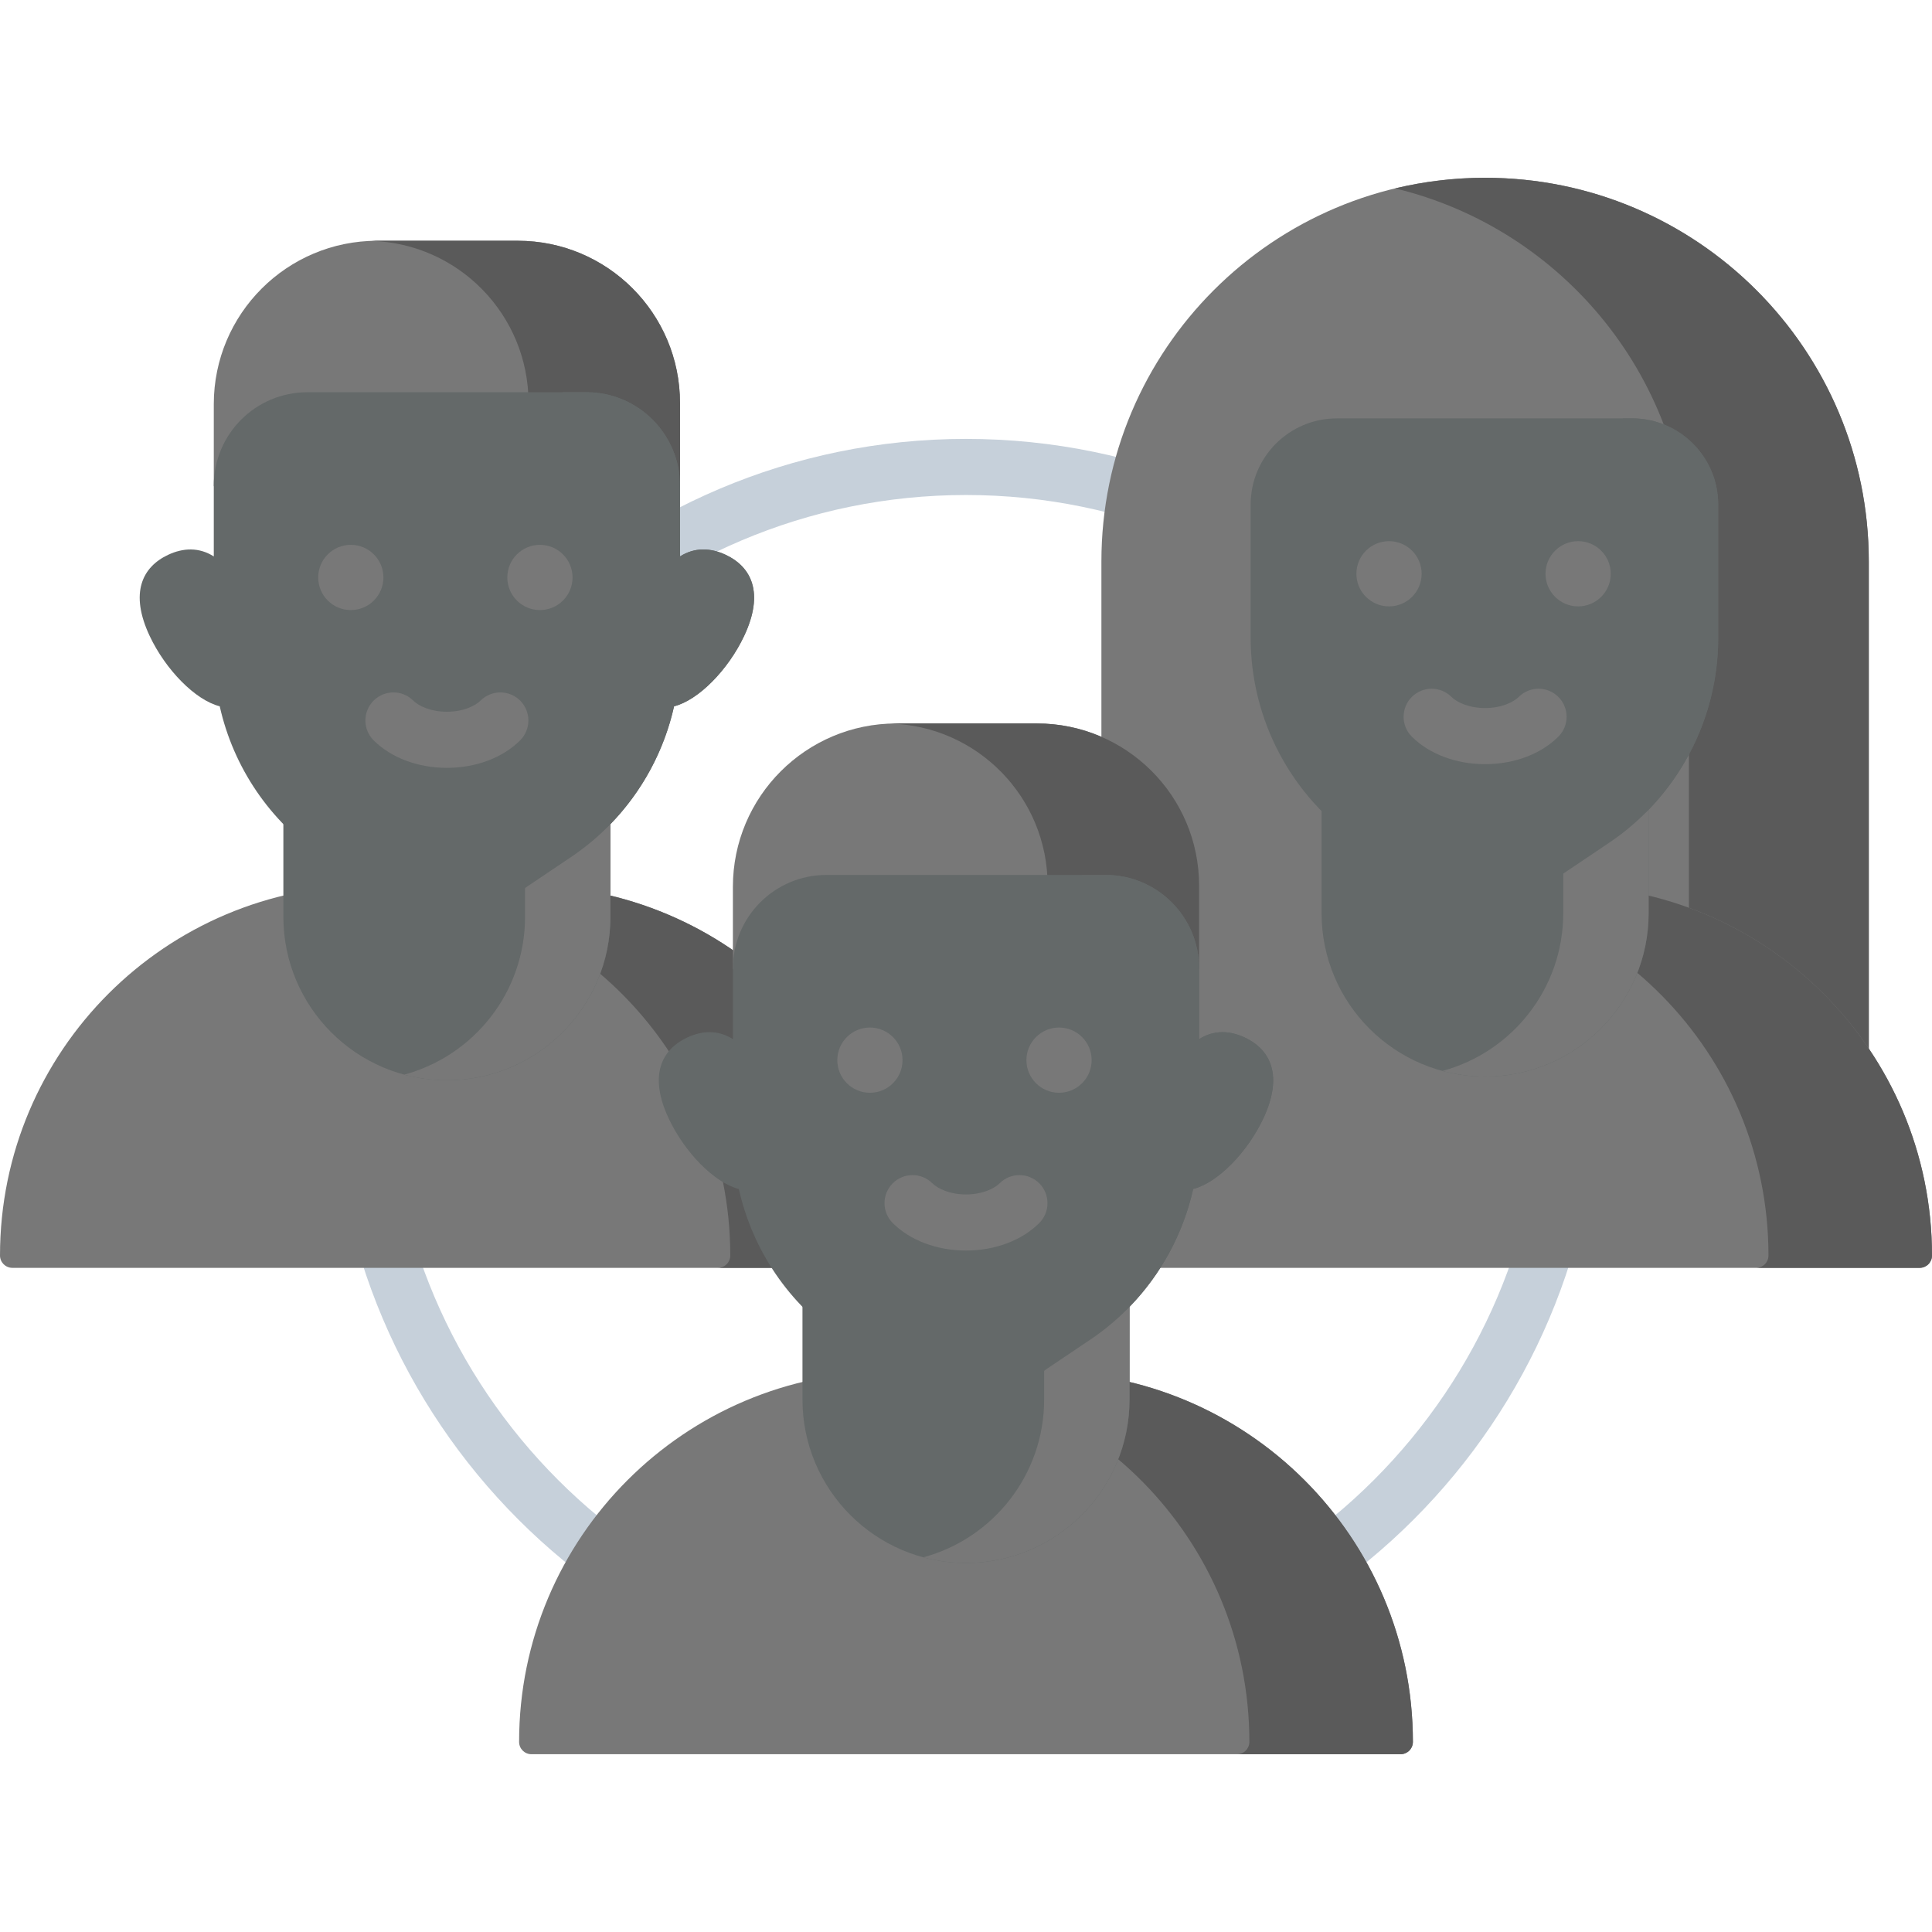
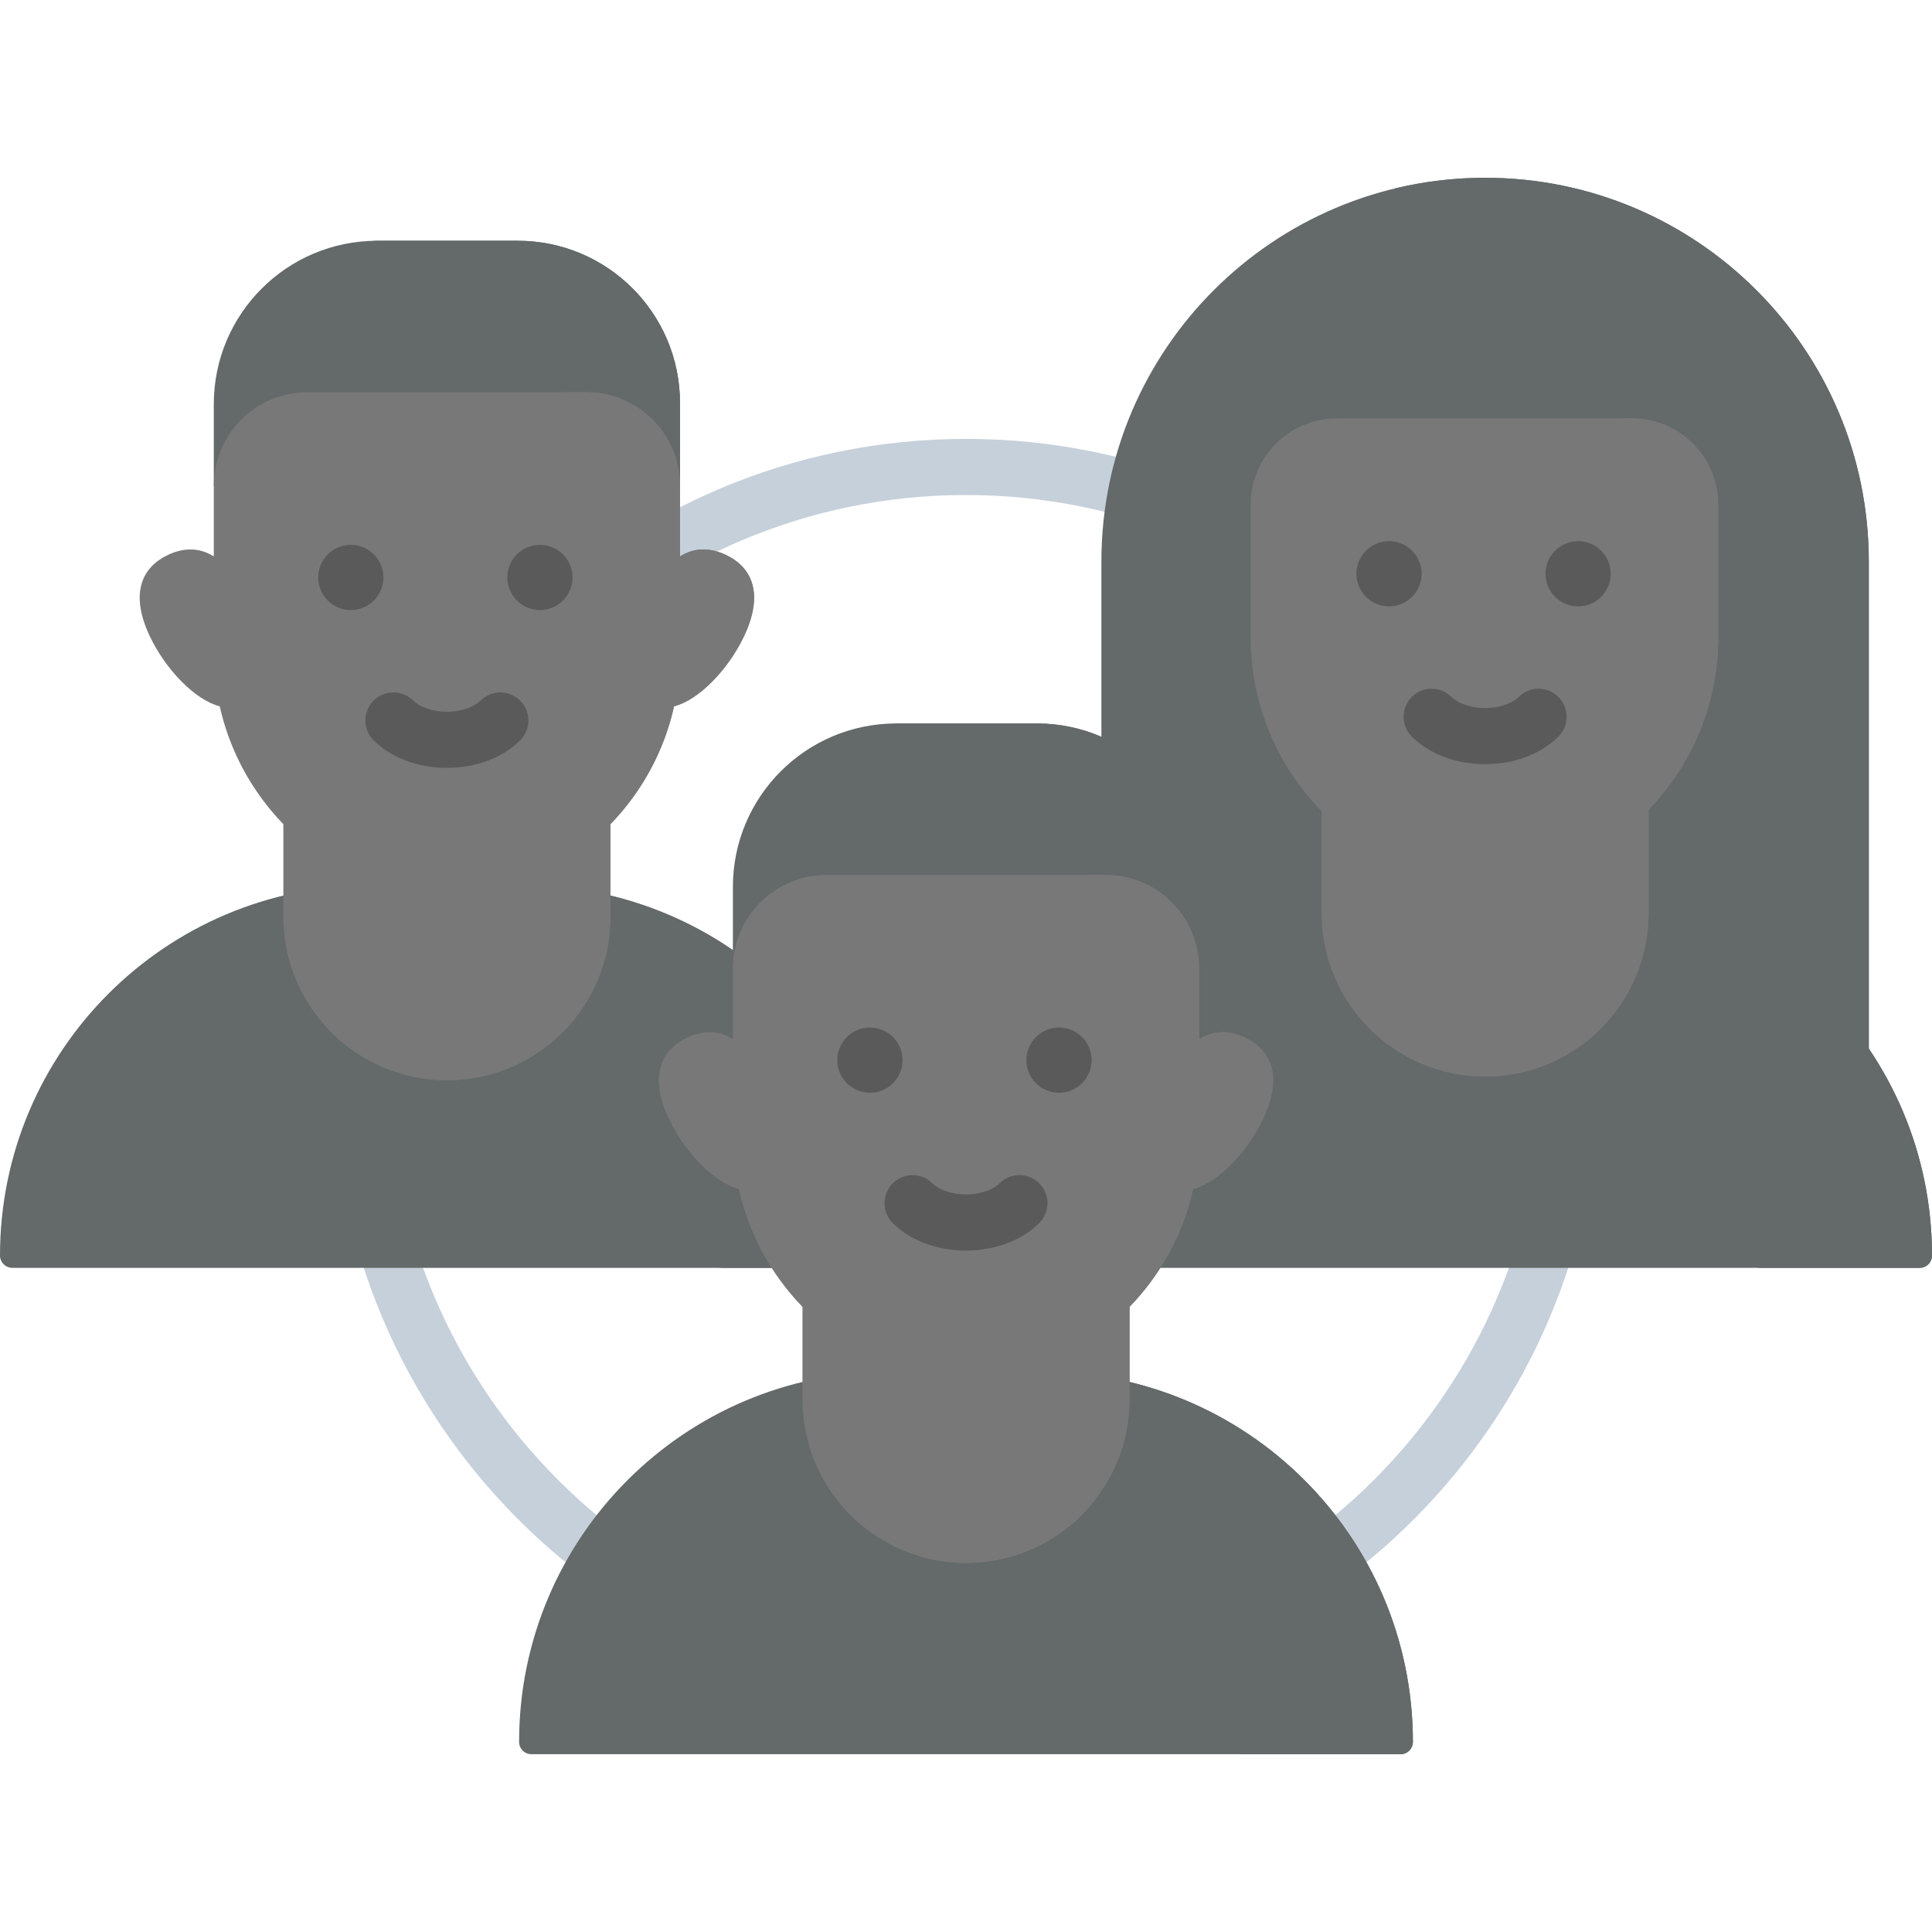
<svg xmlns="http://www.w3.org/2000/svg" id="Capa_1" enable-background="new 0 0 512 512" height="512" viewBox="0 0 512 512" width="512" version="1.1">
  <defs id="defs155" />
  <g id="g4">
    <path style="fill:#c6d0da" id="path2" d="m 256,451.926 c -92.528,0 -167.807,-75.277 -167.807,-167.807 0,-92.529 75.278,-167.806 167.807,-167.806 92.529,0 167.806,75.277 167.806,167.806 0,92.53 -75.277,167.807 -167.806,167.807 z m 0,-320.744 c -84.33,0 -152.938,68.608 -152.938,152.937 0,84.33 68.608,152.938 152.938,152.938 84.329,0 152.937,-68.608 152.937,-152.938 C 408.938,199.79 340.33,131.182 256,131.182 Z" />
  </g>
-   <g id="g8" style="fill:#787878;fill-opacity:1">
-     <path d="M 137.207,63.804 H 99.959 c -23.914,0 -43.301,19.386 -43.301,43.301 v 21.627 l 4,10.16 h 115.549 l 4,-10.16 v -21.927 c 0,-23.749 -19.251,-43.001 -43,-43.001 z" id="path6" style="fill:#787878;fill-opacity:1" />
+   <g id="g8" style="fill:#646969;fill-opacity:1">
+     <path d="M 137.207,63.804 H 99.959 c -23.914,0 -43.301,19.386 -43.301,43.301 v 21.627 l 4,10.16 h 115.549 l 4,-10.16 v -21.927 c 0,-23.749 -19.251,-43.001 -43,-43.001 z" id="path6" style="fill:#646969;fill-opacity:1" />
  </g>
-   <g id="g12" style="fill:#5a5a5a;fill-opacity:1">
-     <path d="M 137.207,63.804 H 99.58 c -0.409,0 -0.814,0.019 -1.22,0.031 23.139,0.648 41.702,19.595 41.702,42.891 v 32.165 h 36.146 l 4,-10.16 v -21.927 c -0.001,-23.748 -19.252,-43 -43.001,-43 z" id="path10" style="fill:#5a5a5a;fill-opacity:1" />
+   <g id="g12" style="fill:#646969;fill-opacity:1">
+     <path d="M 137.207,63.804 H 99.58 c -0.409,0 -0.814,0.019 -1.22,0.031 23.139,0.648 41.702,19.595 41.702,42.891 v 32.165 h 36.146 l 4,-10.16 v -21.927 c -0.001,-23.748 -19.252,-43 -43.001,-43 z" id="path10" style="fill:#646969;fill-opacity:1" />
  </g>
-   <g id="g16" style="fill:#787878;fill-opacity:1">
-     <path d="M 233.595,335.991 H 3.27 c -1.806,0 -3.27,-1.464 -3.27,-3.27 0,-54.177 43.919,-98.096 98.095,-98.096 h 40.674 c 54.177,0 98.095,43.919 98.095,98.096 0.001,1.806 -1.463,3.27 -3.269,3.27 z" id="path14" style="fill:#787878;fill-opacity:1" />
+   <g id="g16" style="fill:#646969;fill-opacity:1">
+     <path d="M 233.595,335.991 H 3.27 c -1.806,0 -3.27,-1.464 -3.27,-3.27 0,-54.177 43.919,-98.096 98.095,-98.096 h 40.674 c 54.177,0 98.095,43.919 98.095,98.096 0.001,1.806 -1.463,3.27 -3.269,3.27 z" id="path14" style="fill:#646969;fill-opacity:1" />
  </g>
-   <g id="g20" style="fill:#5a5a5a;fill-opacity:1">
-     <path d="M 138.77,234.626 H 98.095 c -0.445,0 -0.888,0.011 -1.332,0.017 53.562,0.714 96.764,44.347 96.764,98.079 0,1.806 -1.464,3.27 -3.27,3.27 h 43.338 c 1.806,0 3.27,-1.464 3.27,-3.27 0,-54.178 -43.919,-98.096 -98.095,-98.096 z" id="path18" style="fill:#5a5a5a;fill-opacity:1" />
+   <g id="g20" style="fill:#646969;fill-opacity:1">
+     <path d="M 138.77,234.626 H 98.095 c -0.445,0 -0.888,0.011 -1.332,0.017 53.562,0.714 96.764,44.347 96.764,98.079 0,1.806 -1.464,3.27 -3.27,3.27 h 43.338 c 1.806,0 3.27,-1.464 3.27,-3.27 0,-54.178 -43.919,-98.096 -98.095,-98.096 z" id="path18" style="fill:#646969;fill-opacity:1" />
  </g>
-   <g id="g24" style="fill:#646969;fill-opacity:1">
-     <path d="m 118.433,286.286 c -23.935,0 -43.338,-19.403 -43.338,-43.338 v -59.982 h 86.676 v 59.982 c -10e-4,23.935 -19.404,43.338 -43.338,43.338 z" id="path22" style="fill:#646969;fill-opacity:1" />
+   <g id="g24" style="fill:#787878;fill-opacity:1">
+     <path d="m 118.433,286.286 c -23.935,0 -43.338,-19.403 -43.338,-43.338 v -59.982 h 86.676 v 59.982 c -10e-4,23.935 -19.404,43.338 -43.338,43.338 z" id="path22" style="fill:#787878;fill-opacity:1" />
  </g>
  <g id="g28" style="fill:#787878;fill-opacity:1">
    <path d="m 139.144,182.965 v 59.983 c 0,20.02 -13.578,36.86 -32.025,41.837 3.608,0.973 7.398,1.501 11.313,1.501 23.935,0 43.338,-19.403 43.338,-43.338 v -59.983 z" id="path26" style="fill:#787878;fill-opacity:1" />
  </g>
-   <g id="g32" style="fill:#646969;fill-opacity:1">
-     <path d="m 192.333,147.043 c -3.983,-1.876 -8.216,-2.068 -12.125,0.417 v -18.729 c 0,-13.686 -11.095,-24.781 -24.781,-24.781 H 81.439 c -13.686,0 -24.781,11.095 -24.781,24.781 v 18.729 c -3.909,-2.486 -8.142,-2.293 -12.125,-0.417 -6.776,3.191 -10.264,10.036 -4.866,21.498 4.205,8.929 12.085,17.008 18.565,18.634 3.608,16.144 13.267,30.518 27.291,39.944 l 17.952,12.066 c 9.045,6.079 20.87,6.079 29.914,0 l 5.755,-3.868 11.574,-11.38 c 0,0 7.921,-2.305 11.052,-5.532 8.397,-8.653 14.235,-19.472 16.863,-31.231 6.481,-1.625 14.36,-9.704 18.565,-18.634 5.399,-11.46 1.911,-18.306 -4.865,-21.497 z" id="path30" style="fill:#646969;fill-opacity:1" />
+   <g id="g32" style="fill:#787878;fill-opacity:1">
+     <path d="m 192.333,147.043 c -3.983,-1.876 -8.216,-2.068 -12.125,0.417 v -18.729 c 0,-13.686 -11.095,-24.781 -24.781,-24.781 H 81.439 c -13.686,0 -24.781,11.095 -24.781,24.781 v 18.729 c -3.909,-2.486 -8.142,-2.293 -12.125,-0.417 -6.776,3.191 -10.264,10.036 -4.866,21.498 4.205,8.929 12.085,17.008 18.565,18.634 3.608,16.144 13.267,30.518 27.291,39.944 l 17.952,12.066 c 9.045,6.079 20.87,6.079 29.914,0 l 5.755,-3.868 11.574,-11.38 c 0,0 7.921,-2.305 11.052,-5.532 8.397,-8.653 14.235,-19.472 16.863,-31.231 6.481,-1.625 14.36,-9.704 18.565,-18.634 5.399,-11.46 1.911,-18.306 -4.865,-21.497 z" id="path30" style="fill:#787878;fill-opacity:1" />
  </g>
-   <g id="g36" style="fill:#646969;fill-opacity:1">
-     <path d="m 192.333,147.043 c -3.983,-1.876 -8.216,-2.068 -12.125,0.417 v -18.729 c 0,-13.686 -11.095,-24.781 -24.781,-24.781 h -6.297 v 68.989 c 0,21.74 -10.822,42.053 -28.865,54.18 l -17.371,11.676 0.584,0.393 c 9.044,6.078 20.866,6.078 29.91,-10e-4 l 17.954,-12.068 c 14.025,-9.427 23.683,-23.8 27.291,-39.944 6.481,-1.625 14.36,-9.704 18.565,-18.634 5.399,-11.461 1.911,-18.307 -4.865,-21.498 z" id="path34" style="fill:#646969;fill-opacity:1" />
+   <g id="g36" style="fill:#787878;fill-opacity:1">
+     <path d="m 192.333,147.043 c -3.983,-1.876 -8.216,-2.068 -12.125,0.417 v -18.729 c 0,-13.686 -11.095,-24.781 -24.781,-24.781 h -6.297 v 68.989 c 0,21.74 -10.822,42.053 -28.865,54.18 l -17.371,11.676 0.584,0.393 c 9.044,6.078 20.866,6.078 29.91,-10e-4 l 17.954,-12.068 c 14.025,-9.427 23.683,-23.8 27.291,-39.944 6.481,-1.625 14.36,-9.704 18.565,-18.634 5.399,-11.461 1.911,-18.307 -4.865,-21.498 z" id="path34" style="fill:#787878;fill-opacity:1" />
  </g>
-   <g id="g46" style="fill:#787878;fill-opacity:1">
-     <g id="g40" style="fill:#787878;fill-opacity:1">
-       <circle cx="92.969" cy="153.033" r="8.643" id="circle38" style="fill:#787878;fill-opacity:1" />
+   <g id="g46" style="fill:#5a5a5a;fill-opacity:1">
+     <g id="g40" style="fill:#5a5a5a;fill-opacity:1">
+       <circle cx="92.969" cy="153.033" r="8.643" id="circle38" style="fill:#5a5a5a;fill-opacity:1" />
    </g>
-     <g id="g44" style="fill:#787878;fill-opacity:1">
-       <circle cx="143.087" cy="153.033" r="8.643" id="circle42" style="fill:#787878;fill-opacity:1" />
+     <g id="g44" style="fill:#5a5a5a;fill-opacity:1">
+       <circle cx="143.087" cy="153.033" r="8.643" id="circle42" style="fill:#5a5a5a;fill-opacity:1" />
    </g>
  </g>
-   <g id="g50" style="fill:#787878;fill-opacity:1">
-     <path d="m 118.432,203.488 c -7.69,0 -14.765,-2.657 -19.413,-7.29 -2.908,-2.898 -2.916,-7.606 -0.016,-10.514 2.898,-2.909 7.606,-2.915 10.514,-0.016 1.366,1.361 4.521,2.951 8.915,2.951 4.396,0 7.55,-1.589 8.915,-2.951 2.907,-2.899 7.614,-2.894 10.514,0.015 2.899,2.907 2.892,7.614 -0.015,10.514 -4.646,4.634 -11.723,7.291 -19.414,7.291 z" id="path48" style="fill:#787878;fill-opacity:1" />
+   <g id="g50" style="fill:#5a5a5a;fill-opacity:1">
+     <path d="m 118.432,203.488 c -7.69,0 -14.765,-2.657 -19.413,-7.29 -2.908,-2.898 -2.916,-7.606 -0.016,-10.514 2.898,-2.909 7.606,-2.915 10.514,-0.016 1.366,1.361 4.521,2.951 8.915,2.951 4.396,0 7.55,-1.589 8.915,-2.951 2.907,-2.899 7.614,-2.894 10.514,0.015 2.899,2.907 2.892,7.614 -0.015,10.514 -4.646,4.634 -11.723,7.291 -19.414,7.291 z" id="path48" style="fill:#5a5a5a;fill-opacity:1" />
  </g>
-   <g id="g56" style="fill:#787878;fill-opacity:1">
-     <path d="m 393.567,47.113 c -56.158,0 -101.683,45.525 -101.683,101.682 V 298.462 H 495.25 V 148.796 C 495.25,92.638 449.725,47.113 393.567,47.113 Z" id="path54" style="fill:#787878;fill-opacity:1" />
+   <g id="g56" style="fill:#646969;fill-opacity:1">
+     <path d="m 393.567,47.113 c -56.158,0 -101.683,45.525 -101.683,101.682 V 298.462 H 495.25 V 148.796 C 495.25,92.638 449.725,47.113 393.567,47.113 Z" id="path54" style="fill:#646969;fill-opacity:1" />
  </g>
-   <g id="g60" style="fill:#5a5a5a;fill-opacity:1">
-     <path d="m 393.567,47.113 c -8.21,0 -16.19,0.98 -23.837,2.817 44.656,10.728 77.846,50.918 77.846,98.866 V 298.463 H 495.25 V 148.796 C 495.25,92.638 449.725,47.113 393.567,47.113 Z" id="path58" style="fill:#5a5a5a;fill-opacity:1" />
+   <g id="g60" style="fill:#646969;fill-opacity:1">
+     <path d="m 393.567,47.113 c -8.21,0 -16.19,0.98 -23.837,2.817 44.656,10.728 77.846,50.918 77.846,98.866 V 298.463 H 495.25 V 148.796 C 495.25,92.638 449.725,47.113 393.567,47.113 Z" id="path58" style="fill:#646969;fill-opacity:1" />
  </g>
-   <g id="g64" style="fill:#787878;fill-opacity:1">
-     <path d="M 508.73,335.991 H 278.405 c -1.806,0 -3.27,-1.464 -3.27,-3.27 0,-54.177 43.919,-98.096 98.096,-98.096 h 40.674 c 54.177,0 98.095,43.919 98.095,98.096 0,1.806 -1.464,3.27 -3.27,3.27 z" id="path62" style="fill:#787878;fill-opacity:1" />
+   <g id="g64" style="fill:#646969;fill-opacity:1">
+     <path d="M 508.73,335.991 H 278.405 c -1.806,0 -3.27,-1.464 -3.27,-3.27 0,-54.177 43.919,-98.096 98.096,-98.096 h 40.674 c 54.177,0 98.095,43.919 98.095,98.096 0,1.806 -1.464,3.27 -3.27,3.27 z" id="path62" style="fill:#646969;fill-opacity:1" />
  </g>
-   <g id="g68" style="fill:#5a5a5a;fill-opacity:1">
-     <path d="M 413.905,234.626 H 373.23 c -0.445,0 -0.888,0.011 -1.332,0.017 53.562,0.714 96.764,44.347 96.764,98.078 0,1.806 -1.464,3.27 -3.27,3.27 h 43.338 c 1.806,0 3.27,-1.464 3.27,-3.27 0,-54.176 -43.919,-98.095 -98.095,-98.095 z" id="path66" style="fill:#5a5a5a;fill-opacity:1" />
+   <g id="g68" style="fill:#646969;fill-opacity:1">
+     <path d="M 413.905,234.626 H 373.23 c -0.445,0 -0.888,0.011 -1.332,0.017 53.562,0.714 96.764,44.347 96.764,98.078 0,1.806 -1.464,3.27 -3.27,3.27 h 43.338 c 1.806,0 3.27,-1.464 3.27,-3.27 0,-54.176 -43.919,-98.095 -98.095,-98.095 z" id="path66" style="fill:#646969;fill-opacity:1" />
  </g>
-   <g id="g72" style="fill:#646969;fill-opacity:1">
-     <path d="m 393.567,285.308 c -23.935,0 -43.338,-19.403 -43.338,-43.338 v -59.982 h 86.676 v 59.982 c 0,23.935 -19.403,43.338 -43.338,43.338 z" id="path70" style="fill:#646969;fill-opacity:1" />
+   <g id="g72" style="fill:#787878;fill-opacity:1">
+     <path d="m 393.567,285.308 c -23.935,0 -43.338,-19.403 -43.338,-43.338 v -59.982 h 86.676 v 59.982 c 0,23.935 -19.403,43.338 -43.338,43.338 z" id="path70" style="fill:#787878;fill-opacity:1" />
  </g>
  <g id="g76" style="fill:#787878;fill-opacity:1">
    <path d="m 414.279,181.988 v 59.983 c 0,20.02 -13.578,36.86 -32.025,41.837 3.608,0.973 7.398,1.501 11.313,1.501 23.935,0 43.338,-19.403 43.338,-43.338 v -59.983 z" id="path74" style="fill:#787878;fill-opacity:1" />
  </g>
-   <g id="g80" style="fill:#646969;fill-opacity:1">
-     <path d="m 432.484,110.871 h -78.191 c -12.624,0 -22.858,10.234 -22.858,22.858 v 35.305 c 0,21.803 10.853,42.174 28.948,54.337 l 18.004,12.101 c 9.071,6.097 20.93,6.097 30.001,0 l 5.89,-3.959 10.006,-10.288 c 0,0 9.466,-3.389 12.62,-6.647 11.703,-12.085 18.437,-28.371 18.437,-45.545 v -35.305 c 10e-4,-12.623 -10.233,-22.857 -22.857,-22.857 z" id="path78" style="fill:#646969;fill-opacity:1" />
+   <g id="g80" style="fill:#787878;fill-opacity:1">
+     <path d="m 432.484,110.871 h -78.191 c -12.624,0 -22.858,10.234 -22.858,22.858 v 35.305 c 0,21.803 10.853,42.174 28.948,54.337 l 18.004,12.101 c 9.071,6.097 20.93,6.097 30.001,0 l 5.89,-3.959 10.006,-10.288 c 0,0 9.466,-3.389 12.62,-6.647 11.703,-12.085 18.437,-28.371 18.437,-45.545 v -35.305 c 10e-4,-12.623 -10.233,-22.857 -22.857,-22.857 z" id="path78" style="fill:#787878;fill-opacity:1" />
  </g>
-   <g id="g84" style="fill:#646969;fill-opacity:1">
-     <path d="m 432.484,110.871 h -2.427 v 52.744 c 0,21.802 -10.853,42.174 -28.948,54.337 l -18.005,12.102 c -2.361,1.587 -4.913,2.751 -7.553,3.512 l 2.837,1.907 c 9.071,6.097 20.929,6.098 30,10e-4 5.436,-3.654 11.776,-7.916 18.007,-12.103 18.095,-12.162 28.947,-32.533 28.947,-54.335 0,-11.807 0,-24.682 0,-35.311 0,-12.626 -10.234,-22.854 -22.858,-22.854 z" id="path82" style="fill:#646969;fill-opacity:1" />
+   <g id="g84" style="fill:#787878;fill-opacity:1">
+     <path d="m 432.484,110.871 h -2.427 v 52.744 c 0,21.802 -10.853,42.174 -28.948,54.337 l -18.005,12.102 c -2.361,1.587 -4.913,2.751 -7.553,3.512 l 2.837,1.907 c 9.071,6.097 20.929,6.098 30,10e-4 5.436,-3.654 11.776,-7.916 18.007,-12.103 18.095,-12.162 28.947,-32.533 28.947,-54.335 0,-11.807 0,-24.682 0,-35.311 0,-12.626 -10.234,-22.854 -22.858,-22.854 z" id="path82" style="fill:#787878;fill-opacity:1" />
  </g>
-   <g id="g94" style="fill:#787878;fill-opacity:1">
-     <g id="g88" style="fill:#787878;fill-opacity:1">
-       <circle cx="368.104" cy="152.056" r="8.643" id="circle86" style="fill:#787878;fill-opacity:1" />
+   <g id="g94" style="fill:#5a5a5a;fill-opacity:1">
+     <g id="g88" style="fill:#5a5a5a;fill-opacity:1">
+       <circle cx="368.104" cy="152.056" r="8.643" id="circle86" style="fill:#5a5a5a;fill-opacity:1" />
    </g>
-     <g id="g92" style="fill:#787878;fill-opacity:1">
-       <circle cx="418.222" cy="152.056" r="8.643" id="circle90" style="fill:#787878;fill-opacity:1" />
+     <g id="g92" style="fill:#5a5a5a;fill-opacity:1">
+       <circle cx="418.222" cy="152.056" r="8.643" id="circle90" style="fill:#5a5a5a;fill-opacity:1" />
    </g>
  </g>
-   <g id="g98" style="fill:#787878;fill-opacity:1">
-     <path d="m 393.567,202.51 c -7.69,0 -14.765,-2.657 -19.413,-7.29 -2.908,-2.898 -2.916,-7.606 -0.016,-10.514 2.898,-2.909 7.606,-2.914 10.514,-0.016 1.366,1.361 4.521,2.952 8.915,2.952 4.396,0 7.55,-1.589 8.915,-2.951 2.907,-2.899 7.614,-2.894 10.514,0.015 2.899,2.907 2.892,7.614 -0.014,10.514 -4.648,4.633 -11.724,7.29 -19.415,7.29 z" id="path96" style="fill:#787878;fill-opacity:1" />
+   <g id="g98" style="fill:#5a5a5a;fill-opacity:1">
+     <path d="m 393.567,202.51 c -7.69,0 -14.765,-2.657 -19.413,-7.29 -2.908,-2.898 -2.916,-7.606 -0.016,-10.514 2.898,-2.909 7.606,-2.914 10.514,-0.016 1.366,1.361 4.521,2.952 8.915,2.952 4.396,0 7.55,-1.589 8.915,-2.951 2.907,-2.899 7.614,-2.894 10.514,0.015 2.899,2.907 2.892,7.614 -0.014,10.514 -4.648,4.633 -11.724,7.29 -19.415,7.29 z" id="path96" style="fill:#5a5a5a;fill-opacity:1" />
  </g>
-   <g id="g104" style="fill:#787878;fill-opacity:1">
-     <path d="M 371.163,464.887 H 140.837 c -1.806,0 -3.27,-1.464 -3.27,-3.27 0,-54.177 43.919,-98.095 98.096,-98.095 h 40.674 c 54.177,0 98.095,43.919 98.095,98.095 10e-4,1.806 -1.463,3.27 -3.269,3.27 z" id="path102" style="fill:#787878;fill-opacity:1" />
+   <g id="g104" style="fill:#646969;fill-opacity:1">
+     <path d="M 371.163,464.887 H 140.837 c -1.806,0 -3.27,-1.464 -3.27,-3.27 0,-54.177 43.919,-98.095 98.096,-98.095 h 40.674 c 54.177,0 98.095,43.919 98.095,98.095 10e-4,1.806 -1.463,3.27 -3.269,3.27 z" id="path102" style="fill:#646969;fill-opacity:1" />
  </g>
-   <g id="g108" style="fill:#5a5a5a;fill-opacity:1">
-     <path d="m 276.337,363.521 h -40.674 c -0.445,0 -0.888,0.011 -1.332,0.017 53.562,0.714 96.764,44.347 96.764,98.078 0,1.806 -1.464,3.27 -3.27,3.27 h 43.338 c 1.806,0 3.27,-1.464 3.27,-3.27 0,-54.176 -43.919,-98.095 -98.096,-98.095 z" id="path106" style="fill:#5a5a5a;fill-opacity:1" />
+   <g id="g108" style="fill:#646969;fill-opacity:1">
+     <path d="m 276.337,363.521 h -40.674 c -0.445,0 -0.888,0.011 -1.332,0.017 53.562,0.714 96.764,44.347 96.764,98.078 0,1.806 -1.464,3.27 -3.27,3.27 h 43.338 c 1.806,0 3.27,-1.464 3.27,-3.27 0,-54.176 -43.919,-98.095 -98.096,-98.095 z" id="path106" style="fill:#646969;fill-opacity:1" />
  </g>
-   <g id="g112" style="fill:#787878;fill-opacity:1">
-     <path style="fill:#787878;fill-opacity:1" id="path110" d="m 274.775,191.723 h -37.249 c -23.914,0 -43.301,19.386 -43.301,43.301 v 21.627 l 5,10.16 h 114.549 l 4,-10.16 v -21.927 c 10e-4,-23.75 -19.251,-43.001 -42.999,-43.001 z" />
+   <g id="g112" style="fill:#646969;fill-opacity:1">
+     <path style="fill:#646969;fill-opacity:1" id="path110" d="m 274.775,191.723 h -37.249 c -23.914,0 -43.301,19.386 -43.301,43.301 v 21.627 l 5,10.16 h 114.549 l 4,-10.16 v -21.927 c 10e-4,-23.75 -19.251,-43.001 -42.999,-43.001 z" />
  </g>
-   <g id="g116" style="fill:#5a5a5a;fill-opacity:1">
-     <path style="fill:#5a5a5a;fill-opacity:1" id="path114" d="m 274.775,191.723 h -37.627 c -0.409,0 -0.814,0.019 -1.22,0.031 23.139,0.648 41.702,19.595 41.702,42.891 v 32.165 h 36.146 l 4,-10.16 v -21.927 c -0.001,-23.749 -19.253,-43 -43.001,-43 z" />
+   <g id="g116" style="fill:#646969;fill-opacity:1">
+     <path style="fill:#646969;fill-opacity:1" id="path114" d="m 274.775,191.723 h -37.627 c -0.409,0 -0.814,0.019 -1.22,0.031 23.139,0.648 41.702,19.595 41.702,42.891 v 32.165 h 36.146 l 4,-10.16 v -21.927 c -0.001,-23.749 -19.253,-43 -43.001,-43 z" />
  </g>
-   <g id="g120" style="fill:#646969;fill-opacity:1">
-     <path style="fill:#646969;fill-opacity:1" id="path118" d="m 256,414.204 c -23.935,0 -43.338,-19.403 -43.338,-43.338 v -59.983 h 86.676 v 59.983 c 0,23.935 -19.403,43.338 -43.338,43.338 z" />
+   <g id="g120" style="fill:#787878;fill-opacity:1">
+     <path style="fill:#787878;fill-opacity:1" id="path118" d="m 256,414.204 c -23.935,0 -43.338,-19.403 -43.338,-43.338 v -59.983 h 86.676 v 59.983 c 0,23.935 -19.403,43.338 -43.338,43.338 z" />
  </g>
  <g id="g124" style="fill:#787878;fill-opacity:1">
    <path style="fill:#787878;fill-opacity:1" id="path122" d="m 276.712,310.884 v 59.983 c 0,20.02 -13.578,36.86 -32.025,41.837 3.608,0.973 7.398,1.501 11.313,1.501 23.935,0 43.338,-19.403 43.338,-43.338 v -59.983 z" />
  </g>
-   <g id="g128" style="fill:#646969;fill-opacity:1">
-     <path style="fill:#646969;fill-opacity:1" id="path126" d="m 329.9,274.962 c -3.983,-1.876 -8.216,-2.068 -12.125,0.417 V 256.65 c 0,-13.686 -11.095,-24.781 -24.781,-24.781 h -73.987 c -13.686,0 -24.781,11.095 -24.781,24.781 v 18.729 c -3.909,-2.486 -8.142,-2.293 -12.125,-0.417 -6.776,3.191 -10.264,10.036 -4.866,21.498 4.205,8.929 12.085,17.008 18.565,18.634 3.608,16.144 13.267,30.518 27.291,39.944 l 17.952,12.066 c 9.045,6.079 20.87,6.079 29.914,0 l 5.755,-3.868 10.085,-10.205 c 0,0 9.41,-3.48 12.541,-6.706 8.397,-8.653 14.235,-19.473 16.863,-31.232 6.481,-1.625 14.36,-9.704 18.565,-18.634 5.398,-11.461 1.91,-18.306 -4.866,-21.497 z" />
+   <g id="g128" style="fill:#787878;fill-opacity:1">
+     <path style="fill:#787878;fill-opacity:1" id="path126" d="m 329.9,274.962 c -3.983,-1.876 -8.216,-2.068 -12.125,0.417 V 256.65 c 0,-13.686 -11.095,-24.781 -24.781,-24.781 h -73.987 c -13.686,0 -24.781,11.095 -24.781,24.781 v 18.729 c -3.909,-2.486 -8.142,-2.293 -12.125,-0.417 -6.776,3.191 -10.264,10.036 -4.866,21.498 4.205,8.929 12.085,17.008 18.565,18.634 3.608,16.144 13.267,30.518 27.291,39.944 l 17.952,12.066 c 9.045,6.079 20.87,6.079 29.914,0 l 5.755,-3.868 10.085,-10.205 c 0,0 9.41,-3.48 12.541,-6.706 8.397,-8.653 14.235,-19.473 16.863,-31.232 6.481,-1.625 14.36,-9.704 18.565,-18.634 5.398,-11.461 1.91,-18.306 -4.866,-21.497 z" />
  </g>
-   <g id="g132" style="fill:#787878;fill-opacity:1">
-     <circle style="fill:#787878;fill-opacity:1" id="circle130" r="8.643" cy="280.952" cx="230.537" />
+   <g id="g132" style="fill:#5a5a5a;fill-opacity:1">
+     <circle style="fill:#5a5a5a;fill-opacity:1" id="circle130" r="8.643" cy="280.952" cx="230.537" />
  </g>
-   <g id="g136" style="fill:#646969;fill-opacity:1">
-     <path style="fill:#646969;fill-opacity:1" id="path134" d="m 329.9,274.962 c -3.983,-1.876 -8.216,-2.068 -12.125,0.417 V 256.65 c 0,-13.686 -11.095,-24.781 -24.781,-24.781 h -6.297 v 68.989 c 0,21.74 -10.822,42.053 -28.865,54.18 l -17.371,11.676 0.584,0.393 c 9.044,6.078 20.866,6.078 29.91,-0.001 l 17.954,-12.068 c 14.025,-9.427 23.683,-23.8 27.291,-39.944 6.481,-1.625 14.36,-9.704 18.565,-18.634 5.399,-11.462 1.911,-18.307 -4.865,-21.498 z" />
+   <g id="g136" style="fill:#787878;fill-opacity:1">
+     <path style="fill:#787878;fill-opacity:1" id="path134" d="m 329.9,274.962 c -3.983,-1.876 -8.216,-2.068 -12.125,0.417 V 256.65 c 0,-13.686 -11.095,-24.781 -24.781,-24.781 h -6.297 v 68.989 c 0,21.74 -10.822,42.053 -28.865,54.18 l -17.371,11.676 0.584,0.393 c 9.044,6.078 20.866,6.078 29.91,-0.001 l 17.954,-12.068 c 14.025,-9.427 23.683,-23.8 27.291,-39.944 6.481,-1.625 14.36,-9.704 18.565,-18.634 5.399,-11.462 1.911,-18.307 -4.865,-21.498 z" />
  </g>
-   <g id="g140" style="fill:#787878;fill-opacity:1">
-     <circle style="fill:#787878;fill-opacity:1" id="circle138" r="8.643" cy="280.952" cx="280.655" />
+   <g id="g140" style="fill:#5a5a5a;fill-opacity:1">
+     <circle style="fill:#5a5a5a;fill-opacity:1" id="circle138" r="8.643" cy="280.952" cx="280.655" />
  </g>
-   <g id="g144" style="fill:#787878;fill-opacity:1">
-     <path style="fill:#787878;fill-opacity:1" id="path142" d="m 256,331.406 c -7.69,0 -14.766,-2.657 -19.413,-7.289 -2.908,-2.898 -2.916,-7.606 -0.016,-10.514 2.899,-2.909 7.607,-2.915 10.514,-0.016 1.366,1.361 4.52,2.951 8.915,2.951 4.395,0 7.549,-1.589 8.915,-2.951 2.908,-2.9 7.615,-2.891 10.514,0.016 2.899,2.908 2.892,7.615 -0.016,10.514 -4.647,4.632 -11.723,7.289 -19.413,7.289 z" />
+   <g id="g144" style="fill:#5a5a5a;fill-opacity:1">
+     <path style="fill:#5a5a5a;fill-opacity:1" id="path142" d="m 256,331.406 c -7.69,0 -14.766,-2.657 -19.413,-7.289 -2.908,-2.898 -2.916,-7.606 -0.016,-10.514 2.899,-2.909 7.607,-2.915 10.514,-0.016 1.366,1.361 4.52,2.951 8.915,2.951 4.395,0 7.549,-1.589 8.915,-2.951 2.908,-2.9 7.615,-2.891 10.514,0.016 2.899,2.908 2.892,7.615 -0.016,10.514 -4.647,4.632 -11.723,7.289 -19.413,7.289 z" />
  </g>
</svg>
